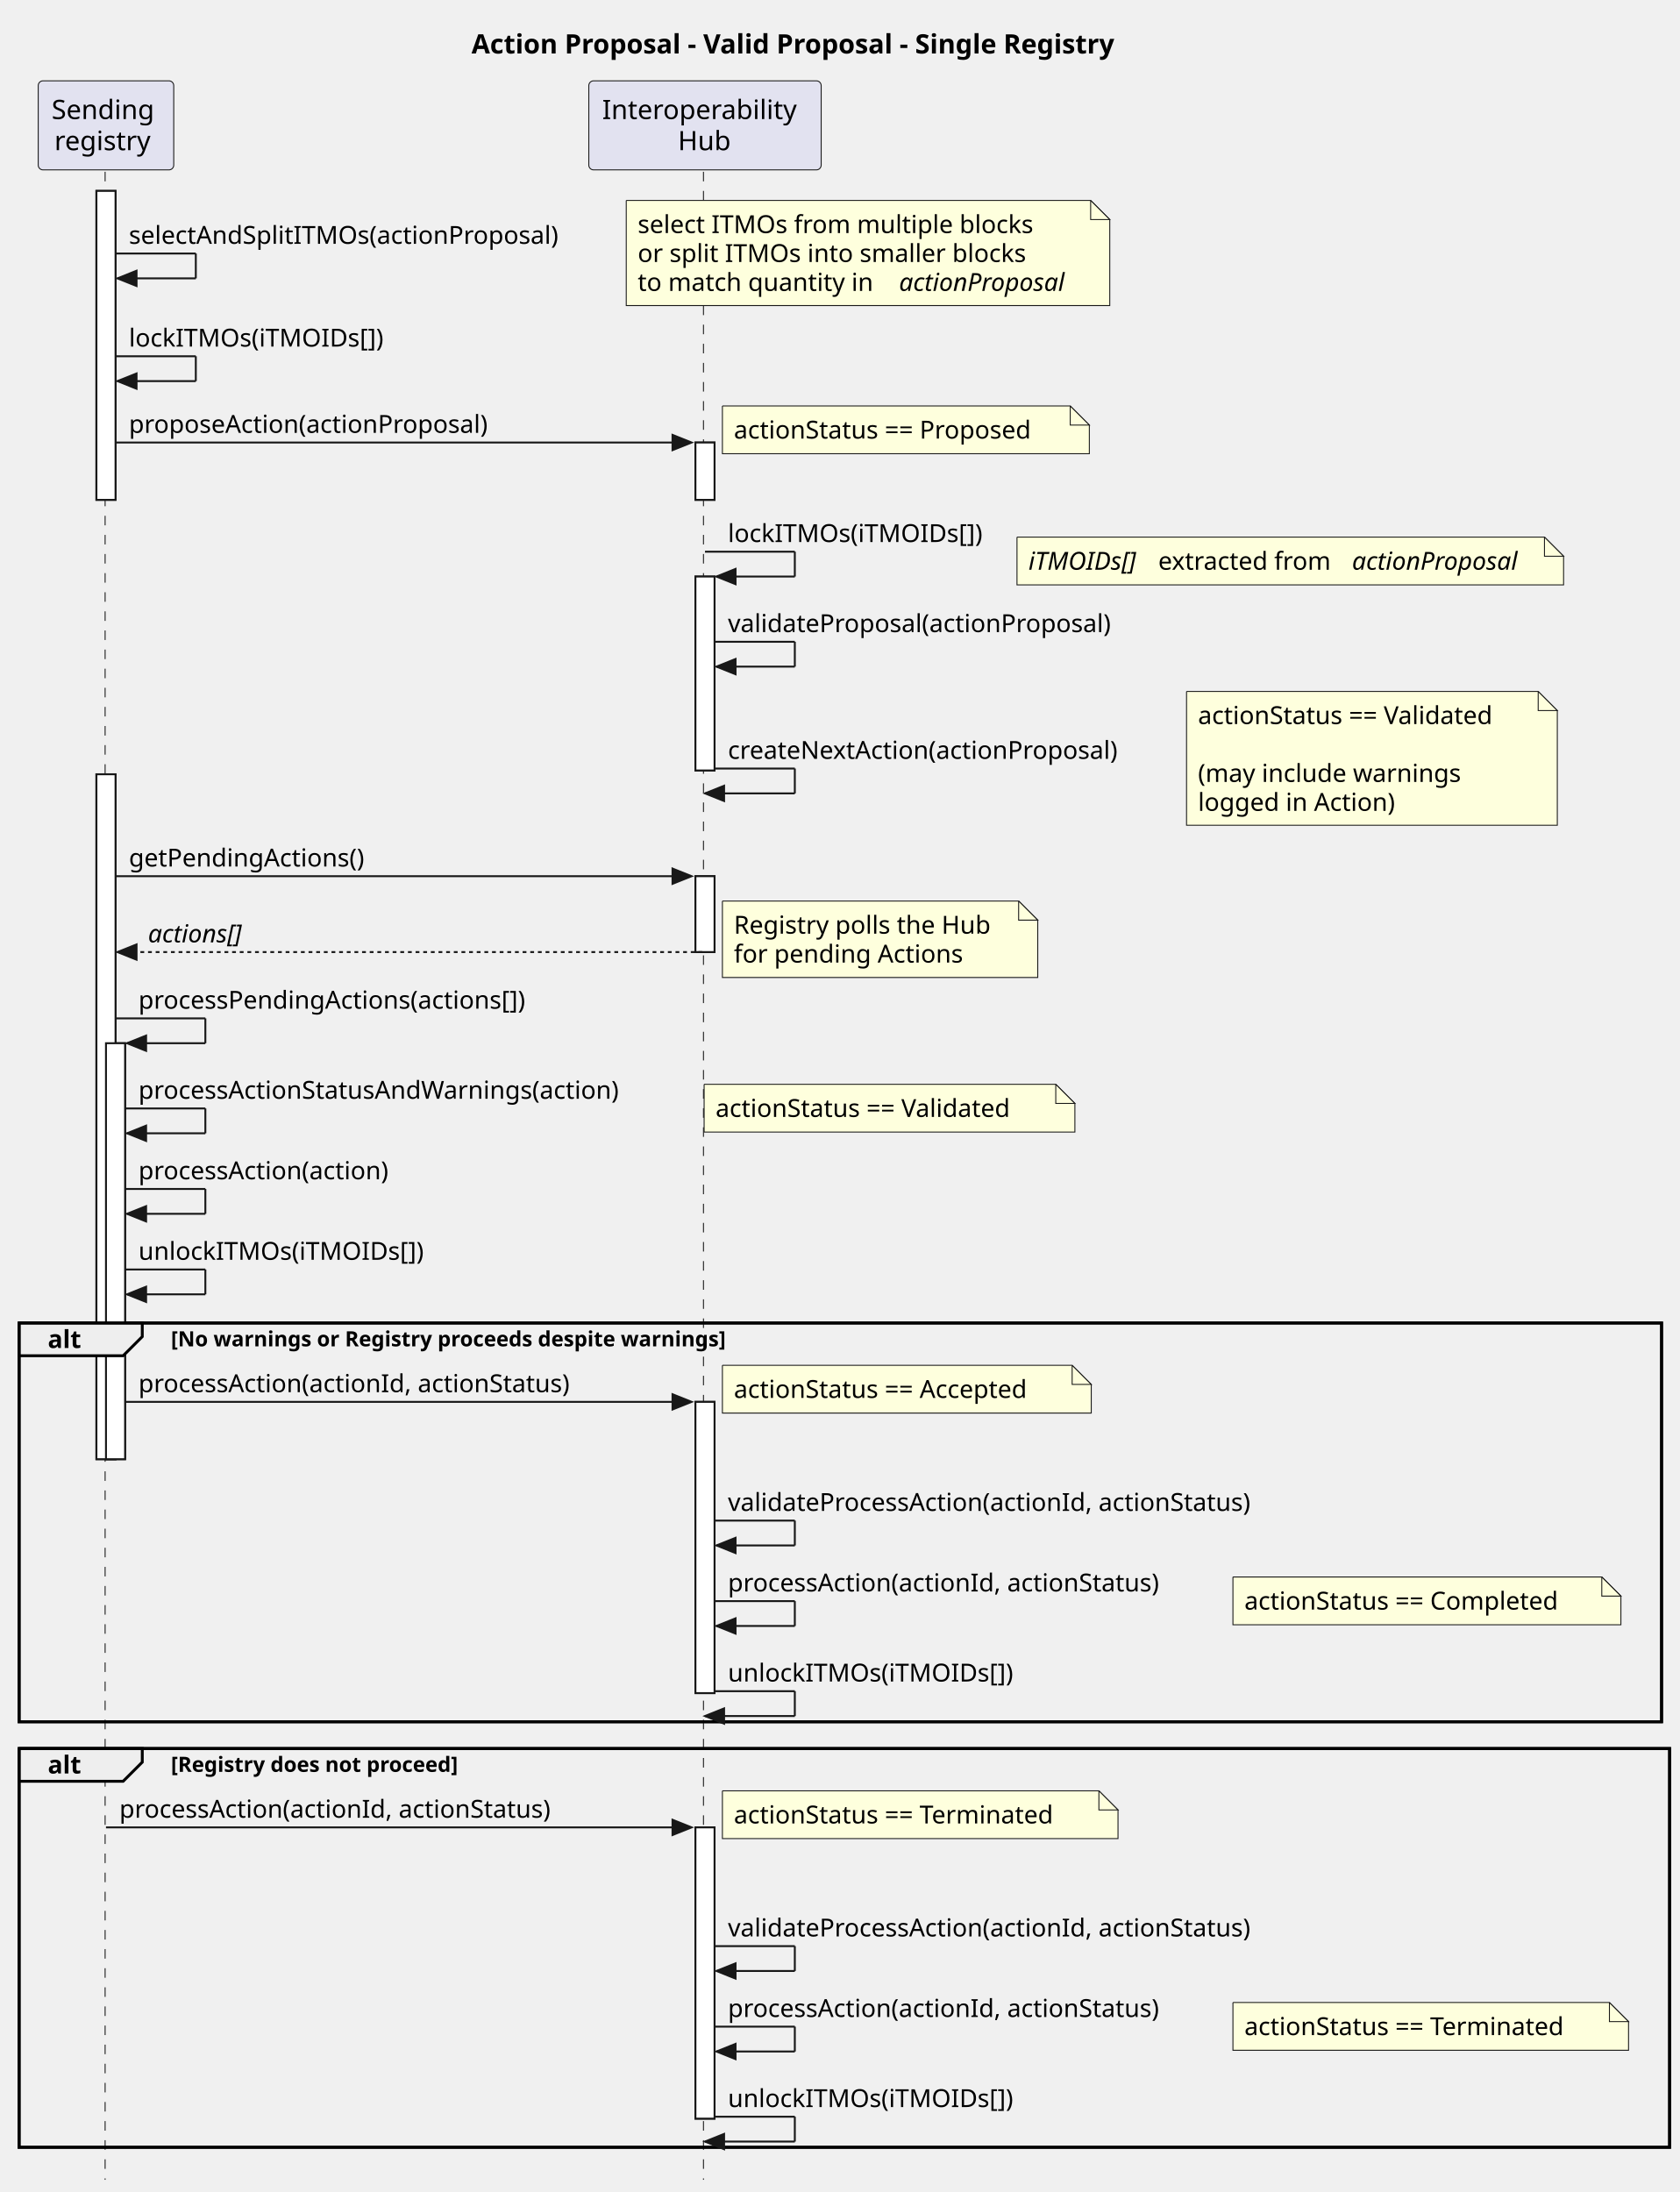
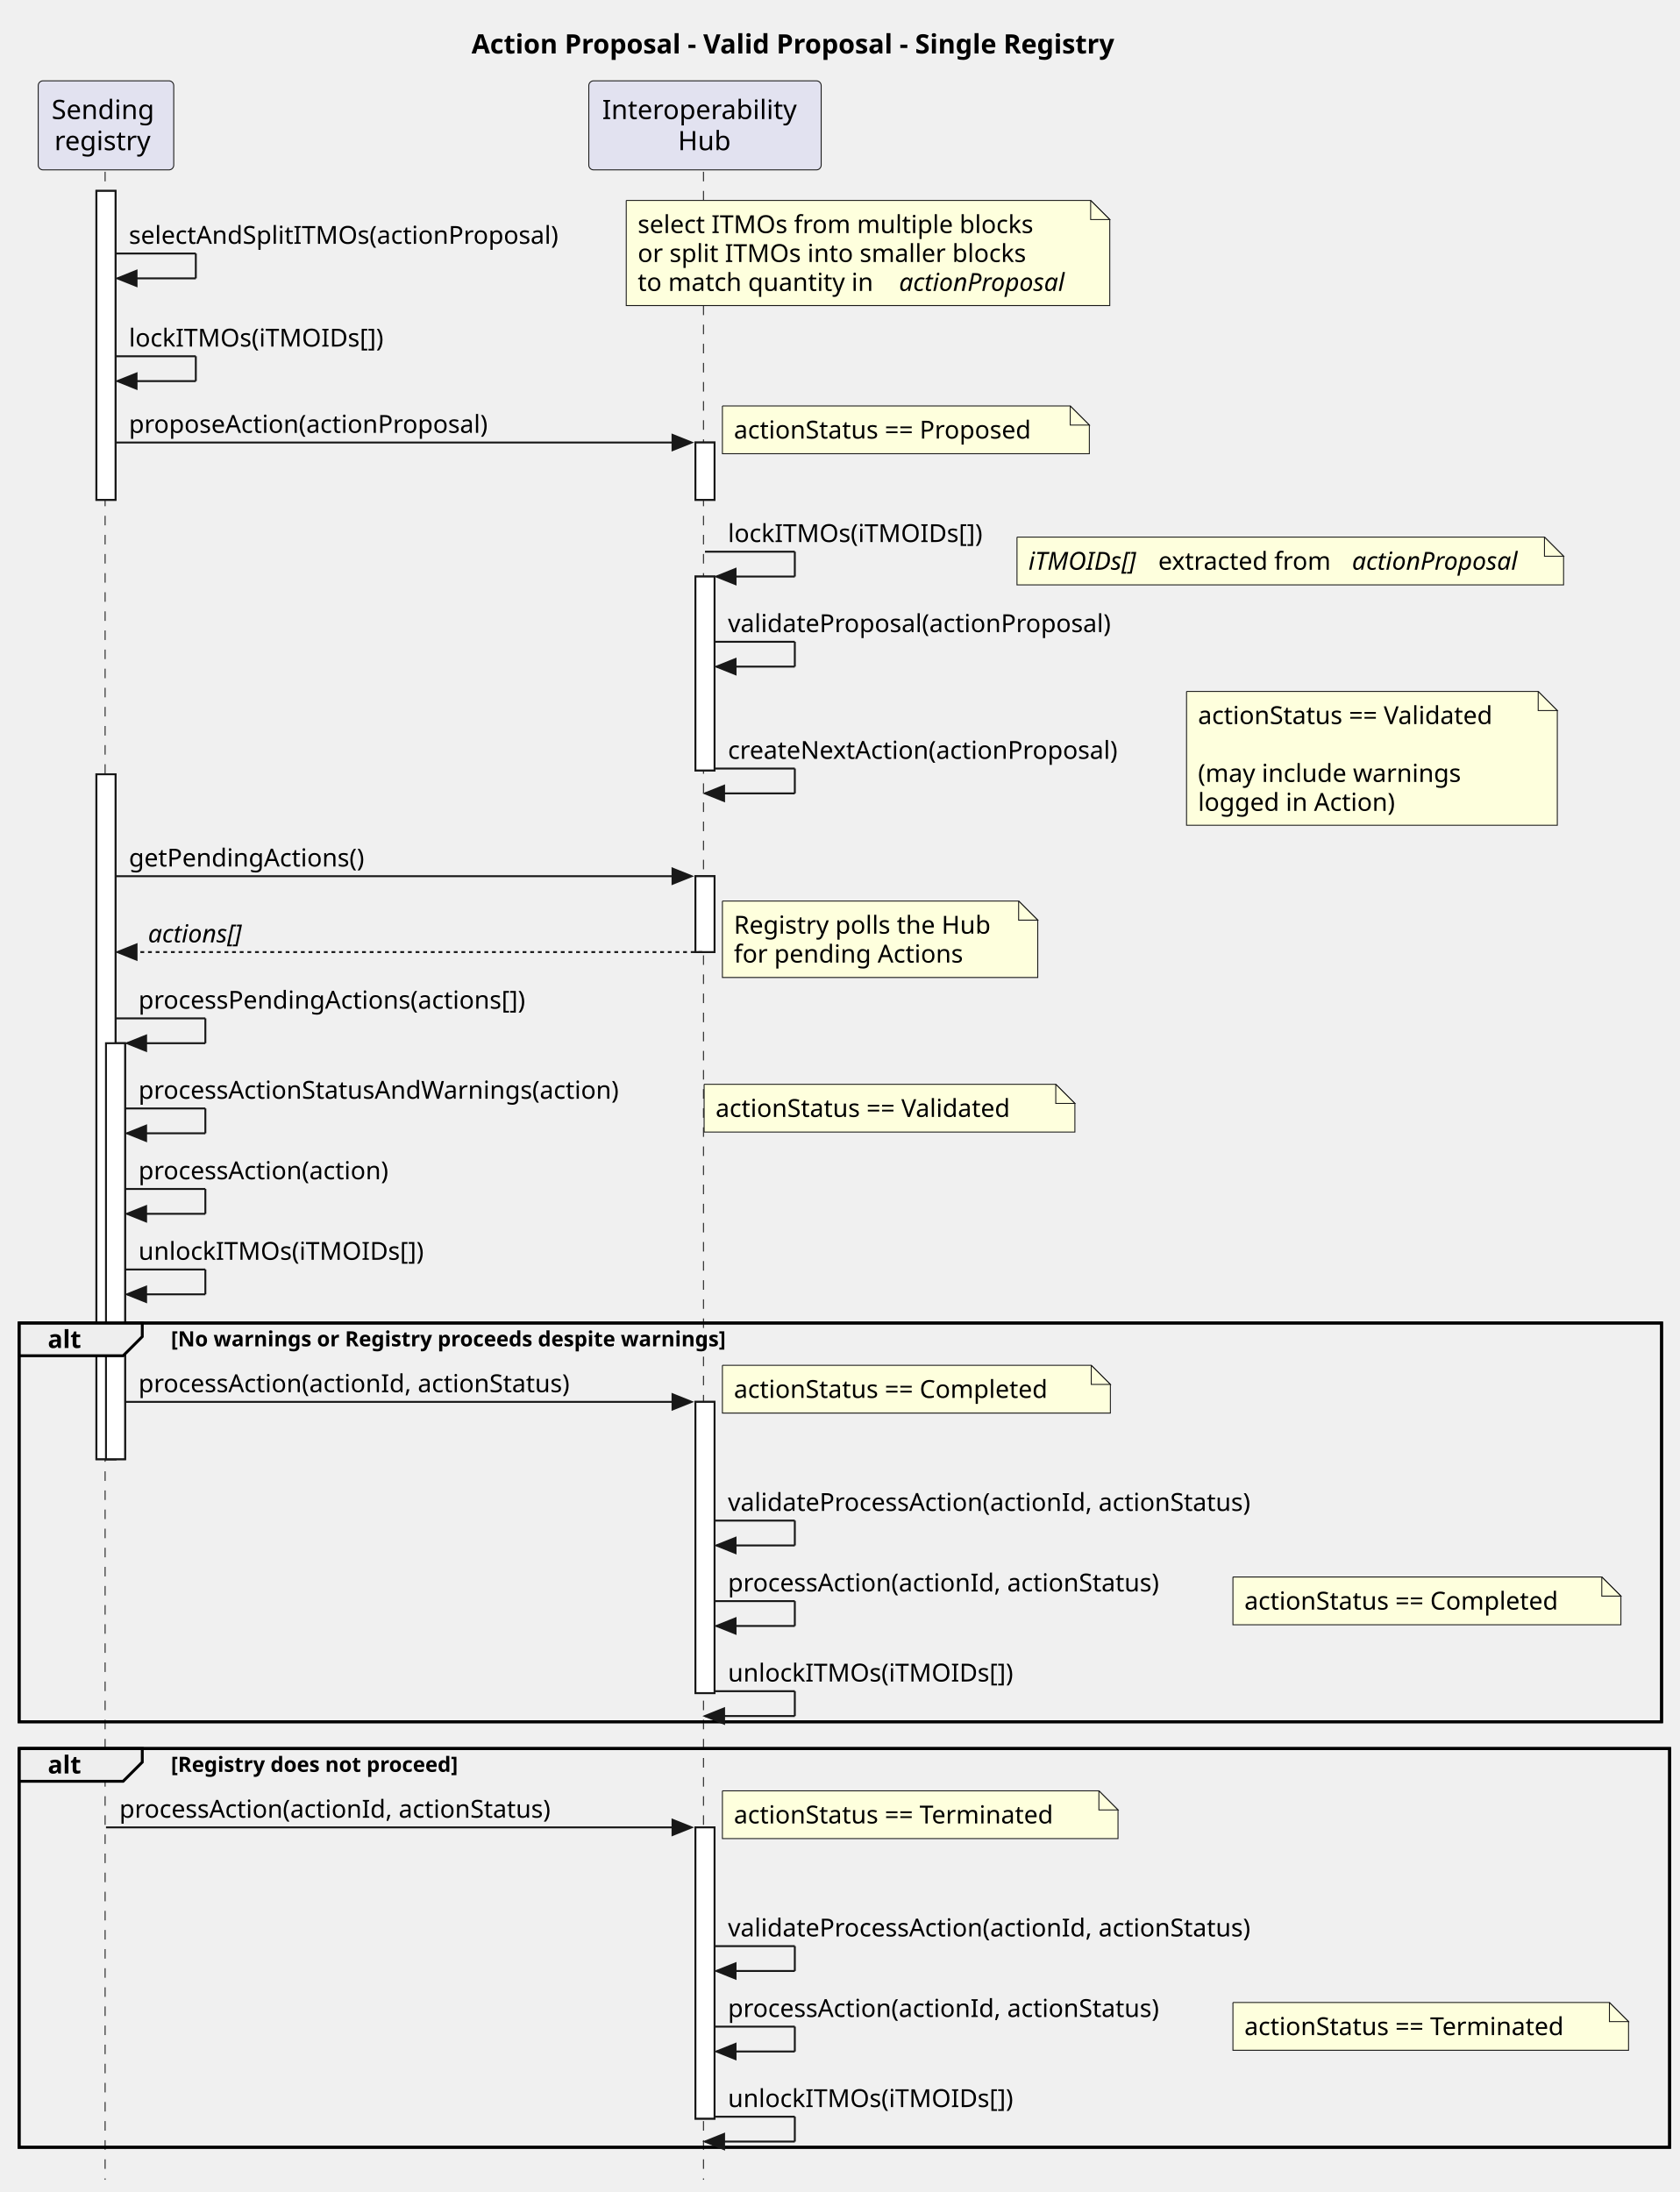
<svg xmlns="http://www.w3.org/2000/svg" contentStyleType="text/css" data-diagram-type="SEQUENCE" height="1147px" preserveAspectRatio="none" style="width:879px;height:1147px;background:#FFFFFF;" version="1.1" viewBox="0 0 879 1147" width="879px" zoomAndPan="magnify">
  <defs />
  <g>
    <text fill="#000000" font-family="sans-serif" font-size="14" font-weight="bold" lengthAdjust="spacing" textLength="389.17" x="246.727" y="27.995">Action Proposal - Valid Proposal - Single Registry</text>
    <g>
      <rect fill="#FFFFFF" height="161.664" style="stroke:#181818;stroke-width:1;" width="10" x="50.455" y="99.891" />
    </g>
    <g>
      <rect fill="#FFFFFF" height="358.394" style="stroke:#181818;stroke-width:1;" width="10" x="50.455" y="405.152" />
    </g>
    <g>
      <rect fill="#FFFFFF" height="217.664" style="stroke:#181818;stroke-width:1;" width="10" x="55.455" y="545.883" />
    </g>
    <g>
      <rect fill="#FFFFFF" height="30" style="stroke:#181818;stroke-width:1;" width="10" x="363.887" y="231.555" />
    </g>
    <g>
      <rect fill="#FFFFFF" height="101.465" style="stroke:#181818;stroke-width:1;" width="10" x="363.887" y="301.688" />
    </g>
    <g>
      <rect fill="#FFFFFF" height="39.699" style="stroke:#181818;stroke-width:1;" width="10" x="363.887" y="458.484" />
    </g>
    <g>
      <rect fill="#FFFFFF" height="152.398" style="stroke:#181818;stroke-width:1;" width="10" x="363.887" y="733.547" />
    </g>
    <g>
      <rect fill="#FFFFFF" height="152.398" style="stroke:#181818;stroke-width:1;" width="10" x="363.887" y="956.211" />
    </g>
    <rect fill="transparent" height="208.664" style="stroke:#000000;stroke-width:1.5;" width="859.415" x="10" y="692.281" />
    <rect fill="transparent" height="208.664" style="stroke:#000000;stroke-width:1.5;" width="863.624" x="10" y="914.945" />
    <g>
      <rect fill="transparent" height="1050.719" width="8" x="51.455" y="89.891" />
      <line style="stroke:#181818;stroke-width:0.5;stroke-dasharray:5.0,5.0;" x1="55" x2="55" y1="89.891" y2="1140.609" />
    </g>
    <g>
      <rect fill="transparent" height="1050.719" width="8" x="364.887" y="89.891" />
      <line style="stroke:#181818;stroke-width:0.5;stroke-dasharray:5.0,5.0;" x1="368.092" x2="368.092" y1="89.891" y2="1140.609" />
    </g>
    <rect fill="#E2E2F0" height="46.594" rx="2.5" ry="2.5" style="stroke:#181818;stroke-width:0.5;" width="70.909" x="20" y="42.297" />
    <text fill="#000000" font-family="sans-serif" font-size="14" lengthAdjust="spacing" textLength="56.909" x="27" y="62.292">Sending</text>
    <text fill="#000000" font-family="sans-serif" font-size="14" lengthAdjust="spacing" textLength="53.97" x="28.47" y="78.589">registry</text>
    <rect fill="#E2E2F0" height="46.594" rx="2.5" ry="2.5" style="stroke:#181818;stroke-width:0.5;" width="121.591" x="308.092" y="42.297" />
    <text fill="#000000" font-family="sans-serif" font-size="14" lengthAdjust="spacing" textLength="107.591" x="315.092" y="62.292">Interoperability</text>
    <text fill="#000000" font-family="sans-serif" font-size="14" lengthAdjust="spacing" textLength="28.287" x="354.744" y="78.589">Hub</text>
    <g>
      <rect fill="#FFFFFF" height="161.664" style="stroke:#181818;stroke-width:1;" width="10" x="50.455" y="99.891" />
    </g>
    <g>
      <rect fill="#FFFFFF" height="358.394" style="stroke:#181818;stroke-width:1;" width="10" x="50.455" y="405.152" />
    </g>
    <g>
      <rect fill="#FFFFFF" height="217.664" style="stroke:#181818;stroke-width:1;" width="10" x="55.455" y="545.883" />
    </g>
    <g>
      <rect fill="#FFFFFF" height="30" style="stroke:#181818;stroke-width:1;" width="10" x="363.887" y="231.555" />
    </g>
    <g>
      <rect fill="#FFFFFF" height="101.465" style="stroke:#181818;stroke-width:1;" width="10" x="363.887" y="301.688" />
    </g>
    <g>
      <rect fill="#FFFFFF" height="39.699" style="stroke:#181818;stroke-width:1;" width="10" x="363.887" y="458.484" />
    </g>
    <g>
      <rect fill="#FFFFFF" height="152.398" style="stroke:#181818;stroke-width:1;" width="10" x="363.887" y="733.547" />
    </g>
    <g>
      <rect fill="#FFFFFF" height="152.398" style="stroke:#181818;stroke-width:1;" width="10" x="363.887" y="956.211" />
    </g>
    <line style="stroke:#181818;stroke-width:1;" x1="60.455" x2="102.455" y1="132.656" y2="132.656" />
    <line style="stroke:#181818;stroke-width:1;" x1="102.455" x2="102.455" y1="132.656" y2="145.656" />
    <line style="stroke:#181818;stroke-width:1;" x1="61.455" x2="102.455" y1="145.656" y2="145.656" />
    <polygon fill="#181818" points="71.455,141.656,61.455,145.656,71.455,149.656" style="stroke:#181818;stroke-width:1;" />
    <text fill="#000000" font-family="sans-serif" font-size="13" lengthAdjust="spacing" textLength="238.685" x="67.455" y="127.59">selectAndSplitITMOs(actionProposal)</text>
    <path d="M327.685,104.891 L327.685,159.891 L580.685,159.891 L580.685,114.891 L570.685,104.891 L327.685,104.891 " fill="#FEFFDD" style="stroke:#181818;stroke-width:0.5;" />
    <path d="M570.685,104.891 L570.685,114.891 L580.685,114.891 L570.685,104.891 " fill="#FEFFDD" style="stroke:#181818;stroke-width:0.5;" />
    <text fill="#000000" font-family="sans-serif" font-size="13" lengthAdjust="spacing" textLength="220.042" x="333.685" y="121.957">select ITMOs from multiple blocks</text>
    <text fill="#000000" font-family="sans-serif" font-size="13" lengthAdjust="spacing" textLength="215.44" x="333.685" y="137.09">or split ITMOs into smaller blocks</text>
    <text fill="#000000" font-family="sans-serif" font-size="13" lengthAdjust="spacing" textLength="132.609" x="333.685" y="152.223">to match quantity in</text>
    <text fill="#000000" font-family="sans-serif" font-size="13" font-style="italic" lengthAdjust="spacing" textLength="95.71" x="470.426" y="152.223">actionProposal</text>
    <line style="stroke:#181818;stroke-width:1;" x1="60.455" x2="102.455" y1="186.422" y2="186.422" />
    <line style="stroke:#181818;stroke-width:1;" x1="102.455" x2="102.455" y1="186.422" y2="199.422" />
    <line style="stroke:#181818;stroke-width:1;" x1="61.455" x2="102.455" y1="199.422" y2="199.422" />
    <polygon fill="#181818" points="71.455,195.422,61.455,199.422,71.455,203.422" style="stroke:#181818;stroke-width:1;" />
    <text fill="#000000" font-family="sans-serif" font-size="13" lengthAdjust="spacing" textLength="140.144" x="67.455" y="181.356">lockITMOs(iTMOIDs[])</text>
    <polygon fill="#181818" points="351.887,227.555,361.887,231.555,351.887,235.555" style="stroke:#181818;stroke-width:1;" />
    <line style="stroke:#181818;stroke-width:1;" x1="60.455" x2="357.887" y1="231.555" y2="231.555" />
    <text fill="#000000" font-family="sans-serif" font-size="13" lengthAdjust="spacing" textLength="199.323" x="67.455" y="226.489">proposeAction(actionProposal)</text>
    <path d="M378,212.422 L378,237.422 L570,237.422 L570,222.422 L560,212.422 L378,212.422 " fill="#FEFFDD" style="stroke:#181818;stroke-width:0.5;" />
    <path d="M560,212.422 L560,222.422 L570,222.422 L560,212.422 " fill="#FEFFDD" style="stroke:#181818;stroke-width:0.5;" />
    <text fill="#000000" font-family="sans-serif" font-size="13" lengthAdjust="spacing" textLength="171.856" x="384" y="229.489">actionStatus == Proposed</text>
    <line style="stroke:#181818;stroke-width:1;" x1="368.887" x2="415.887" y1="288.688" y2="288.688" />
    <line style="stroke:#181818;stroke-width:1;" x1="415.887" x2="415.887" y1="288.688" y2="301.688" />
    <line style="stroke:#181818;stroke-width:1;" x1="374.887" x2="415.887" y1="301.688" y2="301.688" />
    <polygon fill="#181818" points="384.887,297.688,374.887,301.688,384.887,305.688" style="stroke:#181818;stroke-width:1;" />
    <text fill="#000000" font-family="sans-serif" font-size="13" lengthAdjust="spacing" textLength="140.144" x="380.887" y="283.622">lockITMOs(iTMOIDs[])</text>
    <path d="M532.144,281.055 L532.144,306.055 L818.144,306.055 L818.144,291.055 L808.144,281.055 L532.144,281.055 " fill="#FEFFDD" style="stroke:#181818;stroke-width:0.5;" />
    <path d="M808.144,281.055 L808.144,291.055 L818.144,291.055 L808.144,281.055 " fill="#FEFFDD" style="stroke:#181818;stroke-width:0.5;" />
    <text fill="#000000" font-family="sans-serif" font-size="13" font-style="italic" lengthAdjust="spacing" textLength="63.762" x="538.144" y="298.122">iTMOIDs[]</text>
    <text fill="#000000" font-family="sans-serif" font-size="13" lengthAdjust="spacing" textLength="97.265" x="606.038" y="298.122">extracted from</text>
    <text fill="#000000" font-family="sans-serif" font-size="13" font-style="italic" lengthAdjust="spacing" textLength="95.71" x="707.436" y="298.122">actionProposal</text>
    <line style="stroke:#181818;stroke-width:1;" x1="373.887" x2="415.887" y1="335.82" y2="335.82" />
    <line style="stroke:#181818;stroke-width:1;" x1="415.887" x2="415.887" y1="335.82" y2="348.82" />
    <line style="stroke:#181818;stroke-width:1;" x1="374.887" x2="415.887" y1="348.82" y2="348.82" />
    <polygon fill="#181818" points="384.887,344.82,374.887,348.82,384.887,352.82" style="stroke:#181818;stroke-width:1;" />
    <text fill="#000000" font-family="sans-serif" font-size="13" lengthAdjust="spacing" textLength="213.745" x="380.887" y="330.754">validateProposal(actionProposal)</text>
    <line style="stroke:#181818;stroke-width:1;" x1="373.887" x2="415.887" y1="402.152" y2="402.152" />
    <line style="stroke:#181818;stroke-width:1;" x1="415.887" x2="415.887" y1="402.152" y2="415.152" />
    <line style="stroke:#181818;stroke-width:1;" x1="368.887" x2="415.887" y1="415.152" y2="415.152" />
    <polygon fill="#181818" points="378.887,411.152,368.887,415.152,378.887,419.152" style="stroke:#181818;stroke-width:1;" />
    <text fill="#000000" font-family="sans-serif" font-size="13" lengthAdjust="spacing" textLength="218.861" x="380.887" y="397.086">createNextAction(actionProposal)</text>
    <path d="M620.861,361.82 L620.861,431.82 L814.861,431.82 L814.861,371.82 L804.861,361.82 L620.861,361.82 " fill="#FEFFDD" style="stroke:#181818;stroke-width:0.5;" />
    <path d="M804.861,361.82 L804.861,371.82 L814.861,371.82 L804.861,361.82 " fill="#FEFFDD" style="stroke:#181818;stroke-width:0.5;" />
    <text fill="#000000" font-family="sans-serif" font-size="13" lengthAdjust="spacing" textLength="173.139" x="626.861" y="378.887">actionStatus == Validated</text>
    <text fill="#000000" font-family="sans-serif" font-size="13" lengthAdjust="spacing" textLength="4.132" x="626.861" y="394.02"> </text>
    <text fill="#000000" font-family="sans-serif" font-size="13" lengthAdjust="spacing" textLength="147.818" x="626.861" y="409.153">(may include warnings</text>
    <text fill="#000000" font-family="sans-serif" font-size="13" lengthAdjust="spacing" textLength="110.449" x="626.861" y="424.286">logged in Action)</text>
    <polygon fill="#181818" points="351.887,454.484,361.887,458.484,351.887,462.484" style="stroke:#181818;stroke-width:1;" />
    <line style="stroke:#181818;stroke-width:1;" x1="60.455" x2="357.887" y1="458.484" y2="458.484" />
    <text fill="#000000" font-family="sans-serif" font-size="13" lengthAdjust="spacing" textLength="131.638" x="67.455" y="453.418">getPendingActions()</text>
    <polygon fill="#181818" points="71.455,494.184,61.455,498.184,71.455,502.184" style="stroke:#181818;stroke-width:1;" />
    <line style="stroke:#181818;stroke-width:1;stroke-dasharray:2.0,2.0;" x1="65.455" x2="367.887" y1="498.184" y2="498.184" />
    <text fill="#000000" font-family="sans-serif" font-size="13" font-style="italic" lengthAdjust="spacing" textLength="56.932" x="77.455" y="493.118">actions[]</text>
    <path d="M378,471.484 L378,511.484 L543,511.484 L543,481.484 L533,471.484 L378,471.484 " fill="#FEFFDD" style="stroke:#181818;stroke-width:0.5;" />
    <path d="M533,471.484 L533,481.484 L543,481.484 L533,471.484 " fill="#FEFFDD" style="stroke:#181818;stroke-width:0.5;" />
    <text fill="#000000" font-family="sans-serif" font-size="13" lengthAdjust="spacing" textLength="144.003" x="384" y="488.551">Registry polls the Hub</text>
    <text fill="#000000" font-family="sans-serif" font-size="13" lengthAdjust="spacing" textLength="126.699" x="384" y="503.684">for pending Actions</text>
    <line style="stroke:#181818;stroke-width:1;" x1="60.455" x2="107.455" y1="532.883" y2="532.883" />
    <line style="stroke:#181818;stroke-width:1;" x1="107.455" x2="107.455" y1="532.883" y2="545.883" />
    <line style="stroke:#181818;stroke-width:1;" x1="66.455" x2="107.455" y1="545.883" y2="545.883" />
    <polygon fill="#181818" points="76.455,541.883,66.455,545.883,76.455,549.883" style="stroke:#181818;stroke-width:1;" />
    <text fill="#000000" font-family="sans-serif" font-size="13" lengthAdjust="spacing" textLength="217.464" x="72.455" y="527.817">processPendingActions(actions[])</text>
    <line style="stroke:#181818;stroke-width:1;" x1="65.455" x2="107.455" y1="580.016" y2="580.016" />
    <line style="stroke:#181818;stroke-width:1;" x1="107.455" x2="107.455" y1="580.016" y2="593.016" />
    <line style="stroke:#181818;stroke-width:1;" x1="66.455" x2="107.455" y1="593.016" y2="593.016" />
    <polygon fill="#181818" points="76.455,589.016,66.455,593.016,76.455,597.016" style="stroke:#181818;stroke-width:1;" />
    <text fill="#000000" font-family="sans-serif" font-size="13" lengthAdjust="spacing" textLength="269.433" x="72.455" y="574.95">processActionStatusAndWarnings(action)</text>
    <path d="M368.433,567.383 L368.433,592.383 L562.433,592.383 L562.433,577.383 L552.433,567.383 L368.433,567.383 " fill="#FEFFDD" style="stroke:#181818;stroke-width:0.5;" />
    <path d="M552.433,567.383 L552.433,577.383 L562.433,577.383 L552.433,567.383 " fill="#FEFFDD" style="stroke:#181818;stroke-width:0.5;" />
    <text fill="#000000" font-family="sans-serif" font-size="13" lengthAdjust="spacing" textLength="173.139" x="374.433" y="584.45">actionStatus == Validated</text>
    <line style="stroke:#181818;stroke-width:1;" x1="65.455" x2="107.455" y1="622.148" y2="622.148" />
    <line style="stroke:#181818;stroke-width:1;" x1="107.455" x2="107.455" y1="622.148" y2="635.148" />
    <line style="stroke:#181818;stroke-width:1;" x1="66.455" x2="107.455" y1="635.148" y2="635.148" />
    <polygon fill="#181818" points="76.455,631.148,66.455,635.148,76.455,639.148" style="stroke:#181818;stroke-width:1;" />
    <text fill="#000000" font-family="sans-serif" font-size="13" lengthAdjust="spacing" textLength="141.343" x="72.455" y="617.082">processAction(action)</text>
    <line style="stroke:#181818;stroke-width:1;" x1="65.455" x2="107.455" y1="664.281" y2="664.281" />
    <line style="stroke:#181818;stroke-width:1;" x1="107.455" x2="107.455" y1="664.281" y2="677.281" />
    <line style="stroke:#181818;stroke-width:1;" x1="66.455" x2="107.455" y1="677.281" y2="677.281" />
    <polygon fill="#181818" points="76.455,673.281,66.455,677.281,76.455,681.281" style="stroke:#181818;stroke-width:1;" />
    <text fill="#000000" font-family="sans-serif" font-size="13" lengthAdjust="spacing" textLength="156.622" x="72.455" y="659.215">unlockITMOs(iTMOIDs[])</text>
    <path d="M10,692.281 L74.443,692.281 L74.443,699.414 L64.443,709.414 L10,709.414 L10,692.281 " fill="#EEEEEE" style="stroke:#000000;stroke-width:1.5;" />
    <rect fill="transparent" height="208.664" style="stroke:#000000;stroke-width:1.5;" width="859.415" x="10" y="692.281" />
    <text fill="#000000" font-family="sans-serif" font-size="13" font-weight="bold" lengthAdjust="spacing" textLength="19.443" x="25" y="705.348">alt</text>
    <text fill="#000000" font-family="sans-serif" font-size="11" font-weight="bold" lengthAdjust="spacing" textLength="331.445" x="89.443" y="704.492">[No warnings or Registry proceeds despite warnings]</text>
    <polygon fill="#181818" points="351.887,729.547,361.887,733.547,351.887,737.547" style="stroke:#181818;stroke-width:1;" />
    <line style="stroke:#181818;stroke-width:1;" x1="65.455" x2="357.887" y1="733.547" y2="733.547" />
    <text fill="#000000" font-family="sans-serif" font-size="13" lengthAdjust="spacing" textLength="243.134" x="72.455" y="728.481">processAction(actionId, actionStatus)</text>
-     <path d="M378,714.414 L378,739.414 L571,739.414 L571,724.414 L561,714.414 L378,714.414 " fill="#FEFFDD" style="stroke:#181818;stroke-width:0.5;" />
-     <path d="M561,714.414 L561,724.414 L571,724.414 L561,714.414 " fill="#FEFFDD" style="stroke:#181818;stroke-width:0.5;" />
-     <text fill="#000000" font-family="sans-serif" font-size="13" lengthAdjust="spacing" textLength="172.275" x="384" y="731.481">actionStatus == Accepted</text>
+     <path d="M378,714.414 L378,739.414 L581,739.414 L581,724.414 L571,714.414 L378,714.414 " fill="#FEFFDD" style="stroke:#181818;stroke-width:0.5;" />
+     <path d="M571,714.414 L571,724.414 L581,724.414 L571,714.414 " fill="#FEFFDD" style="stroke:#181818;stroke-width:0.5;" />
+     <text fill="#000000" font-family="sans-serif" font-size="13" lengthAdjust="spacing" textLength="182.394" x="384" y="731.481">actionStatus == Completed</text>
    <line style="stroke:#181818;stroke-width:1;" x1="373.887" x2="415.887" y1="795.68" y2="795.68" />
    <line style="stroke:#181818;stroke-width:1;" x1="415.887" x2="415.887" y1="795.68" y2="808.68" />
    <line style="stroke:#181818;stroke-width:1;" x1="374.887" x2="415.887" y1="808.68" y2="808.68" />
    <polygon fill="#181818" points="384.887,804.68,374.887,808.68,384.887,812.68" style="stroke:#181818;stroke-width:1;" />
    <text fill="#000000" font-family="sans-serif" font-size="13" lengthAdjust="spacing" textLength="294.918" x="380.887" y="790.614">validateProcessAction(actionId, actionStatus)</text>
    <line style="stroke:#181818;stroke-width:1;" x1="373.887" x2="415.887" y1="837.812" y2="837.812" />
    <line style="stroke:#181818;stroke-width:1;" x1="415.887" x2="415.887" y1="837.812" y2="850.812" />
    <line style="stroke:#181818;stroke-width:1;" x1="374.887" x2="415.887" y1="850.812" y2="850.812" />
    <polygon fill="#181818" points="384.887,846.812,374.887,850.812,384.887,854.812" style="stroke:#181818;stroke-width:1;" />
    <text fill="#000000" font-family="sans-serif" font-size="13" lengthAdjust="spacing" textLength="243.134" x="380.887" y="832.747">processAction(actionId, actionStatus)</text>
    <path d="M645.134,825.18 L645.134,850.18 L848.134,850.18 L848.134,835.18 L838.134,825.18 L645.134,825.18 " fill="#FEFFDD" style="stroke:#181818;stroke-width:0.5;" />
    <path d="M838.134,825.18 L838.134,835.18 L848.134,835.18 L838.134,825.18 " fill="#FEFFDD" style="stroke:#181818;stroke-width:0.5;" />
    <text fill="#000000" font-family="sans-serif" font-size="13" lengthAdjust="spacing" textLength="182.394" x="651.134" y="842.247">actionStatus == Completed</text>
    <line style="stroke:#181818;stroke-width:1;" x1="373.887" x2="415.887" y1="884.945" y2="884.945" />
    <line style="stroke:#181818;stroke-width:1;" x1="415.887" x2="415.887" y1="884.945" y2="897.945" />
    <line style="stroke:#181818;stroke-width:1;" x1="368.887" x2="415.887" y1="897.945" y2="897.945" />
    <polygon fill="#181818" points="378.887,893.945,368.887,897.945,378.887,901.945" style="stroke:#181818;stroke-width:1;" />
    <text fill="#000000" font-family="sans-serif" font-size="13" lengthAdjust="spacing" textLength="156.622" x="380.887" y="879.879">unlockITMOs(iTMOIDs[])</text>
    <path d="M10,914.945 L74.443,914.945 L74.443,922.078 L64.443,932.078 L10,932.078 L10,914.945 " fill="#EEEEEE" style="stroke:#000000;stroke-width:1.5;" />
    <rect fill="transparent" height="208.664" style="stroke:#000000;stroke-width:1.5;" width="863.624" x="10" y="914.945" />
    <text fill="#000000" font-family="sans-serif" font-size="13" font-weight="bold" lengthAdjust="spacing" textLength="19.443" x="25" y="928.012">alt</text>
    <text fill="#000000" font-family="sans-serif" font-size="11" font-weight="bold" lengthAdjust="spacing" textLength="173.776" x="89.443" y="927.156">[Registry does not proceed]</text>
    <polygon fill="#181818" points="351.887,952.211,361.887,956.211,351.887,960.211" style="stroke:#181818;stroke-width:1;" />
    <line style="stroke:#181818;stroke-width:1;" x1="55.455" x2="357.887" y1="956.211" y2="956.211" />
    <text fill="#000000" font-family="sans-serif" font-size="13" lengthAdjust="spacing" textLength="243.134" x="62.455" y="951.145">processAction(actionId, actionStatus)</text>
    <path d="M378,937.078 L378,962.078 L585,962.078 L585,947.078 L575,937.078 L378,937.078 " fill="#FEFFDD" style="stroke:#181818;stroke-width:0.5;" />
    <path d="M575,937.078 L575,947.078 L585,947.078 L575,937.078 " fill="#FEFFDD" style="stroke:#181818;stroke-width:0.5;" />
    <text fill="#000000" font-family="sans-serif" font-size="13" lengthAdjust="spacing" textLength="186.602" x="384" y="954.145">actionStatus == Terminated</text>
    <line style="stroke:#181818;stroke-width:1;" x1="373.887" x2="415.887" y1="1018.344" y2="1018.344" />
    <line style="stroke:#181818;stroke-width:1;" x1="415.887" x2="415.887" y1="1018.344" y2="1031.344" />
    <line style="stroke:#181818;stroke-width:1;" x1="374.887" x2="415.887" y1="1031.344" y2="1031.344" />
    <polygon fill="#181818" points="384.887,1027.344,374.887,1031.344,384.887,1035.344" style="stroke:#181818;stroke-width:1;" />
    <text fill="#000000" font-family="sans-serif" font-size="13" lengthAdjust="spacing" textLength="294.918" x="380.887" y="1013.278">validateProcessAction(actionId, actionStatus)</text>
    <line style="stroke:#181818;stroke-width:1;" x1="373.887" x2="415.887" y1="1060.477" y2="1060.477" />
    <line style="stroke:#181818;stroke-width:1;" x1="415.887" x2="415.887" y1="1060.477" y2="1073.477" />
    <line style="stroke:#181818;stroke-width:1;" x1="374.887" x2="415.887" y1="1073.477" y2="1073.477" />
    <polygon fill="#181818" points="384.887,1069.477,374.887,1073.477,384.887,1077.477" style="stroke:#181818;stroke-width:1;" />
    <text fill="#000000" font-family="sans-serif" font-size="13" lengthAdjust="spacing" textLength="243.134" x="380.887" y="1055.411">processAction(actionId, actionStatus)</text>
    <path d="M645.134,1047.844 L645.134,1072.844 L852.134,1072.844 L852.134,1057.844 L842.134,1047.844 L645.134,1047.844 " fill="#FEFFDD" style="stroke:#181818;stroke-width:0.5;" />
    <path d="M842.134,1047.844 L842.134,1057.844 L852.134,1057.844 L842.134,1047.844 " fill="#FEFFDD" style="stroke:#181818;stroke-width:0.5;" />
    <text fill="#000000" font-family="sans-serif" font-size="13" lengthAdjust="spacing" textLength="186.602" x="651.134" y="1064.911">actionStatus == Terminated</text>
    <line style="stroke:#181818;stroke-width:1;" x1="373.887" x2="415.887" y1="1107.609" y2="1107.609" />
    <line style="stroke:#181818;stroke-width:1;" x1="415.887" x2="415.887" y1="1107.609" y2="1120.609" />
    <line style="stroke:#181818;stroke-width:1;" x1="368.887" x2="415.887" y1="1120.609" y2="1120.609" />
    <polygon fill="#181818" points="378.887,1116.609,368.887,1120.609,378.887,1124.609" style="stroke:#181818;stroke-width:1;" />
    <text fill="#000000" font-family="sans-serif" font-size="13" lengthAdjust="spacing" textLength="156.622" x="380.887" y="1102.543">unlockITMOs(iTMOIDs[])</text>
  </g>
</svg>
